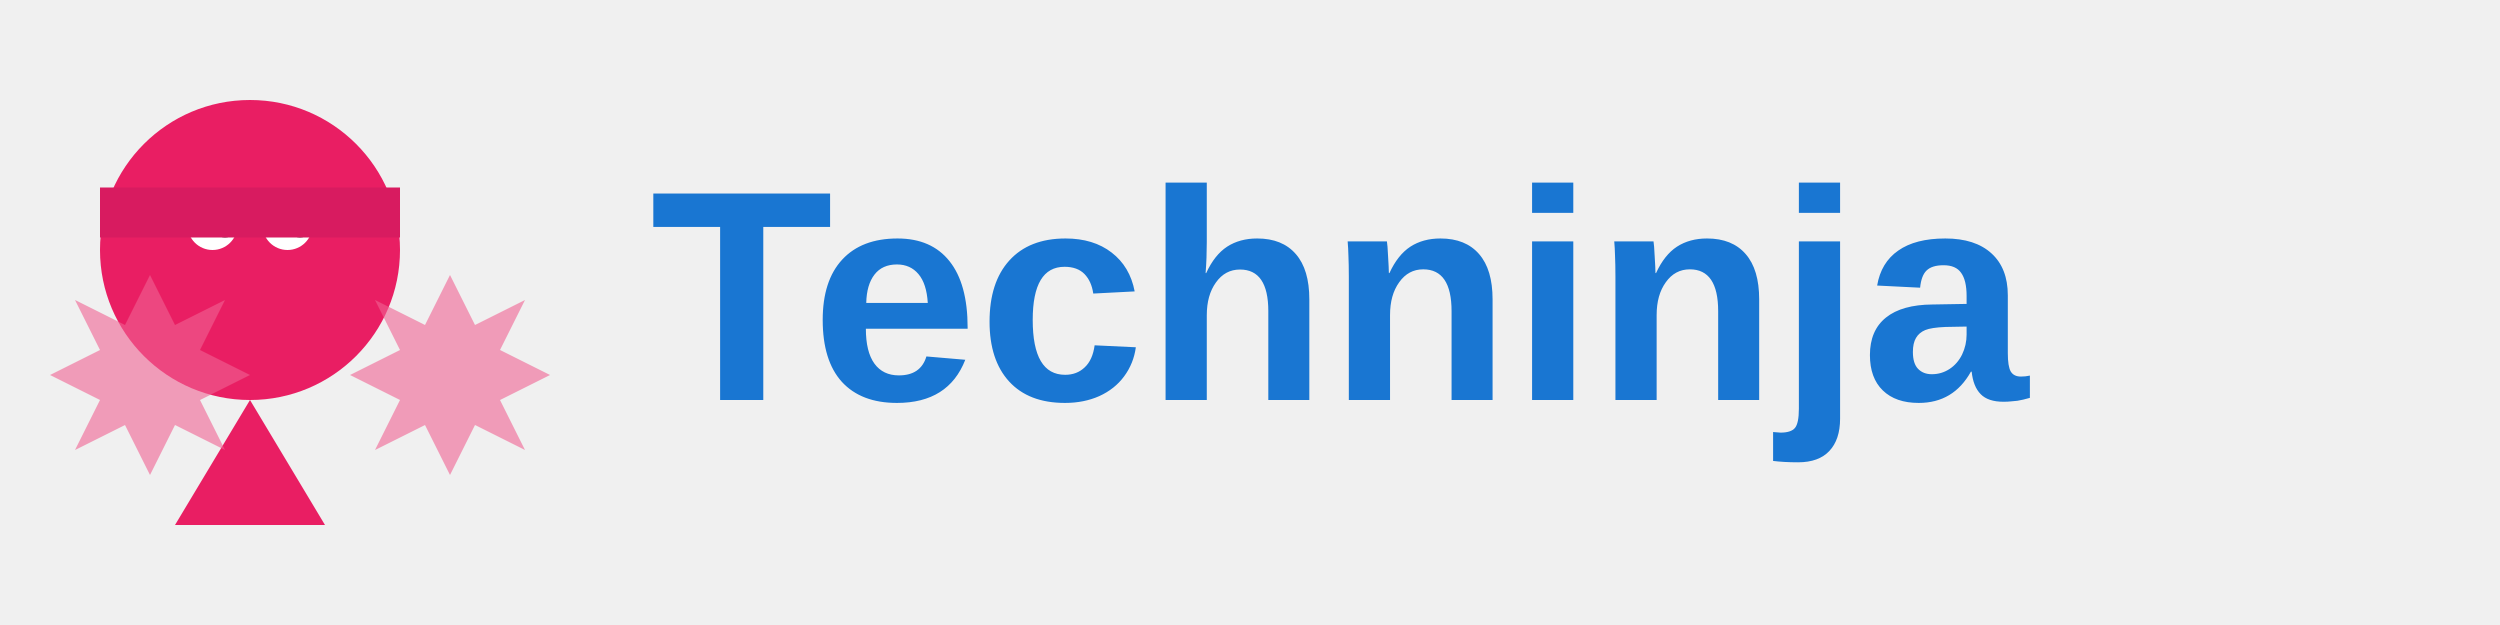
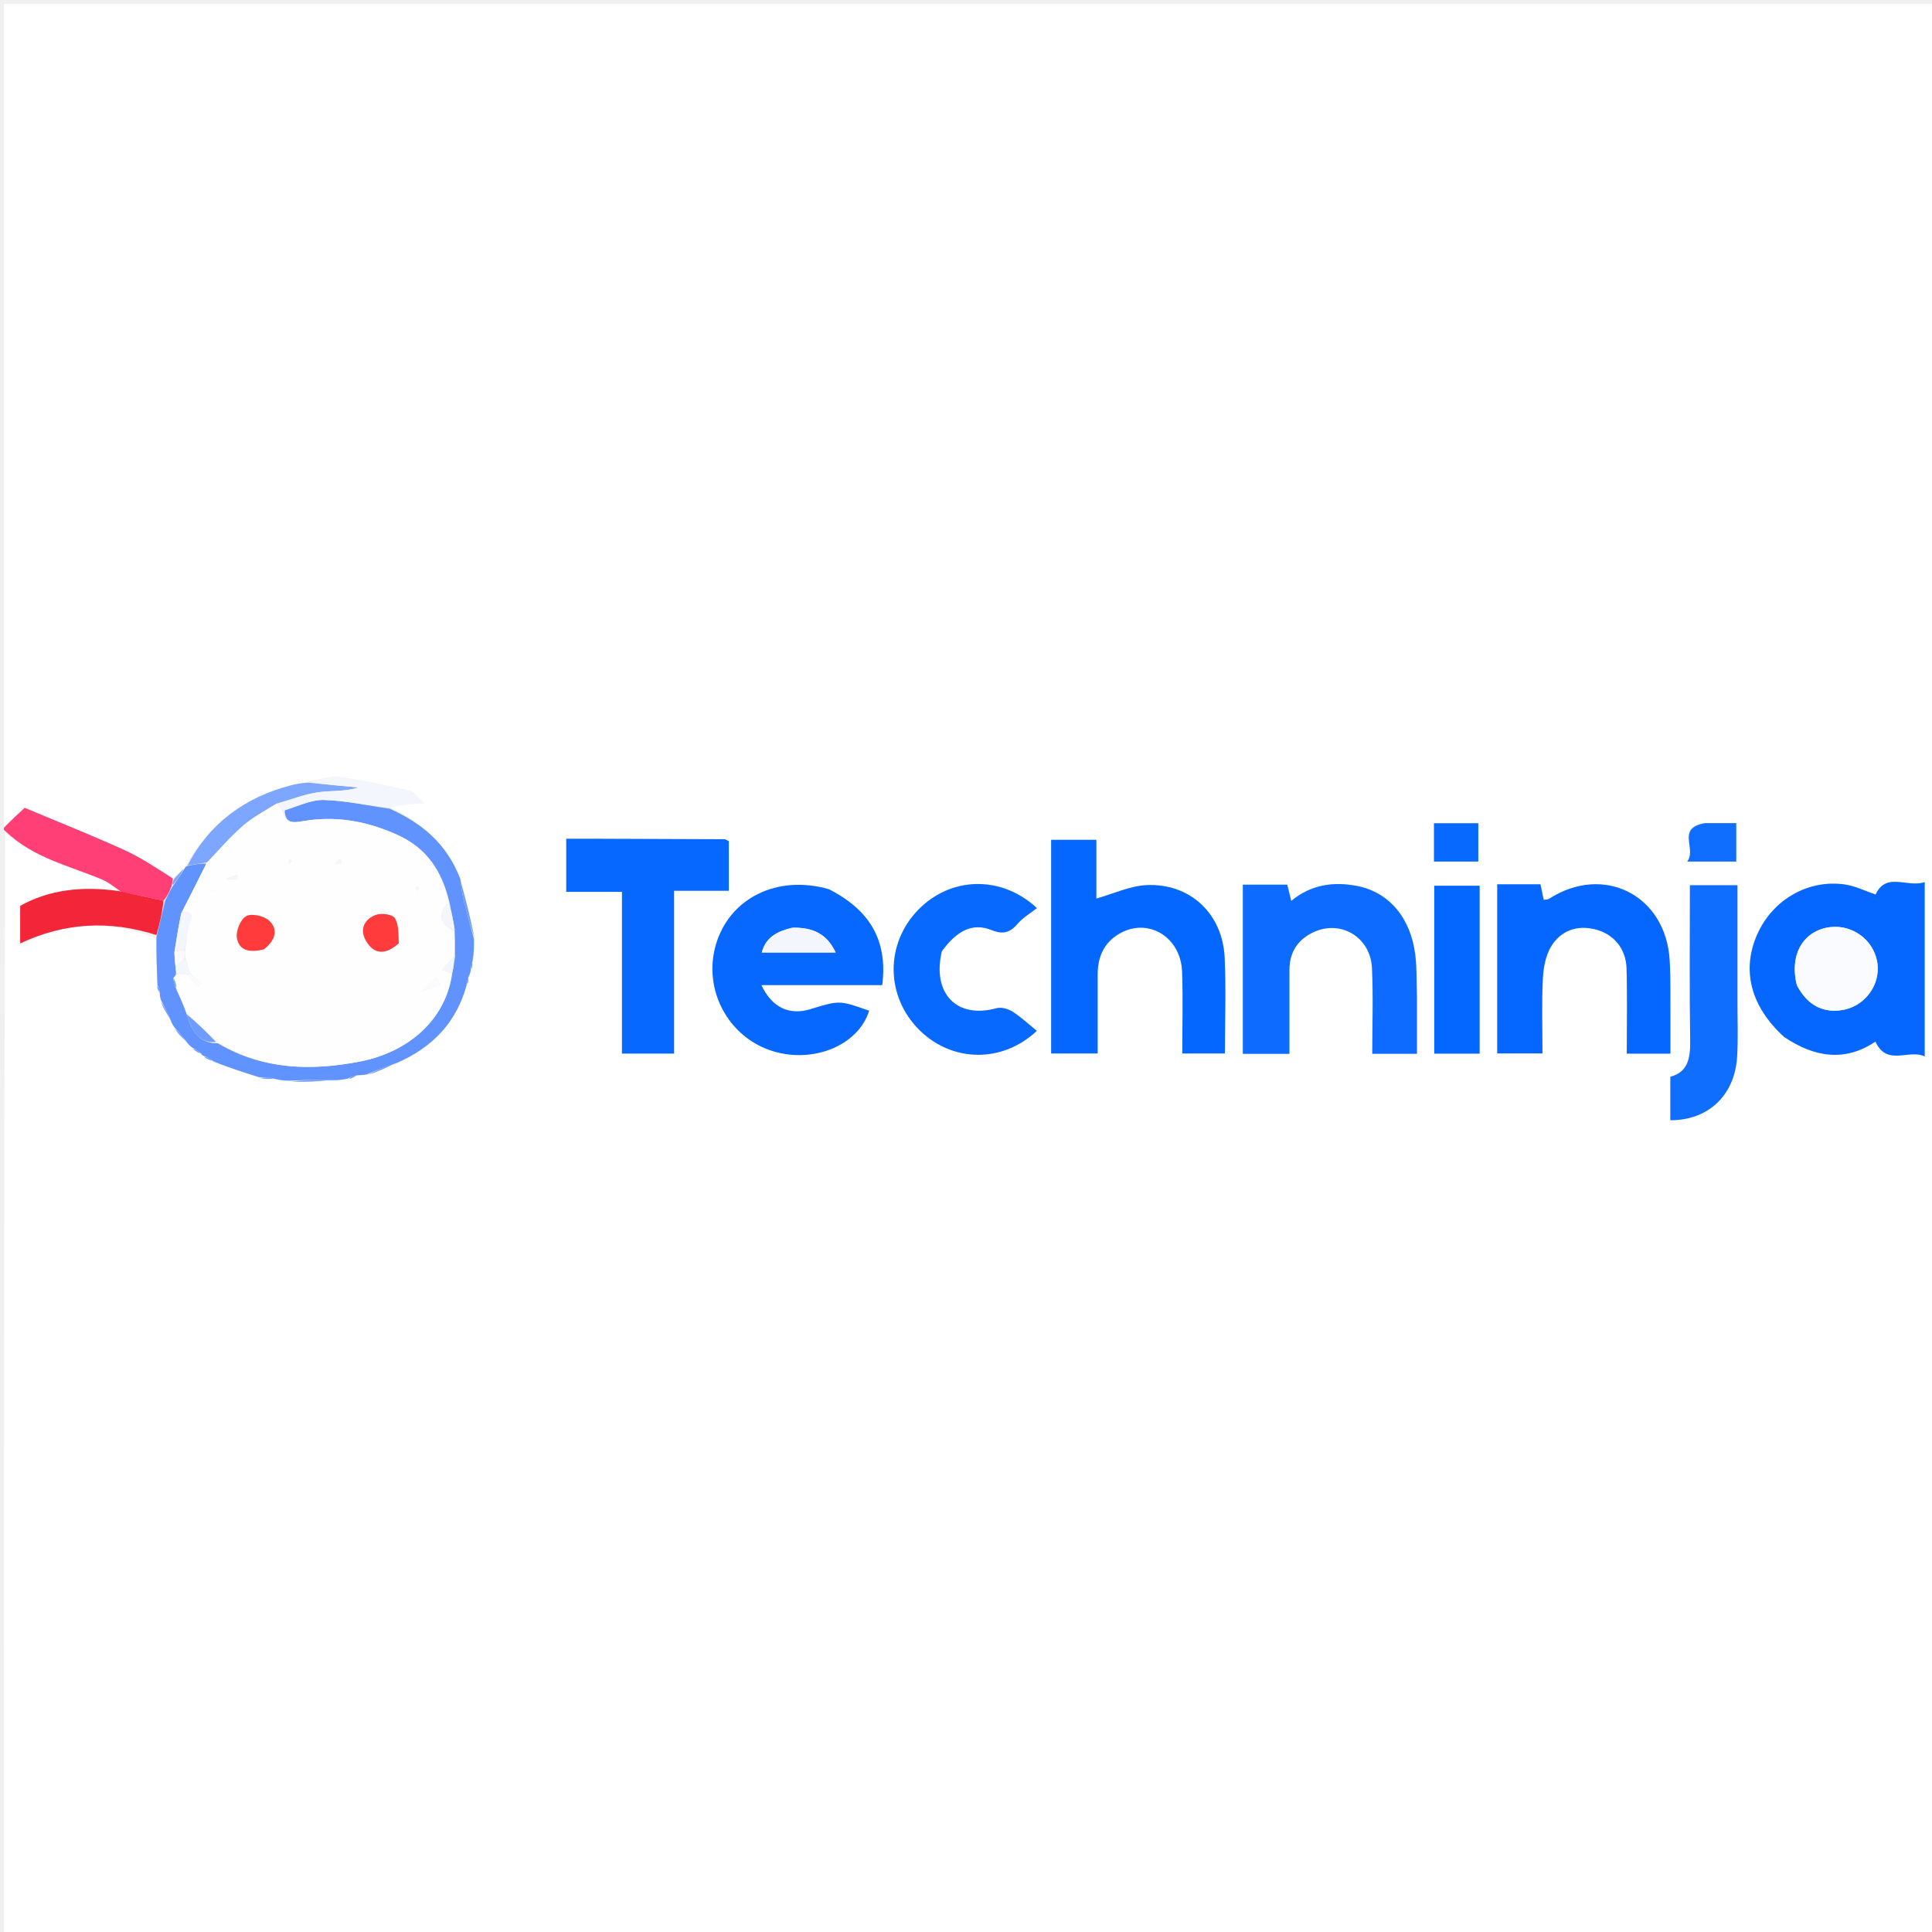
- <svg xmlns="http://www.w3.org/2000/svg" width="200" height="50" viewBox="0 0 200 50" fill="none">
-   <g id="ninja">
-     <circle cx="20" cy="20" r="12" fill="#E91E63" />
-     <circle cx="17" cy="18" r="2" fill="white" />
-     <circle cx="23" cy="18" r="2" fill="white" />
-     <circle cx="18" cy="18" r="1" fill="#333" />
-     <circle cx="24" cy="18" r="1" fill="#333" />
-     <rect x="8" y="15" width="24" height="4" fill="#D81B60" />
-     <path d="M20 32 L14 42 L26 42 Z" fill="#E91E63" />
-     <path d="M8 28 L4 30 L8 32 L6 36 L10 34 L12 38 L14 34 L18 36 L16 32 L20 30 L16 28 L18 24 L14 26 L12 22 L10 26 L6 24 Z" fill="#F06292" opacity="0.6" />
-     <path d="M32 28 L28 30 L32 32 L30 36 L34 34 L36 38 L38 34 L42 36 L40 32 L44 30 L40 28 L42 24 L38 26 L36 22 L34 26 L30 24 Z" fill="#F06292" opacity="0.6" />
-   </g>
-   <text x="52" y="32" font-family="Arial, sans-serif" font-size="24" font-weight="bold" fill="#1976D2">Techninja</text>
+ <svg xmlns="http://www.w3.org/2000/svg" version="1.1" id="Layer_1" x="0px" y="0px" width="100%" viewBox="0 0 500 500" enable-background="new 0 0 500 500" xml:space="preserve">
+   <path fill="#FFFFFF" opacity="1" stroke="none" d=" M1,214   C1,143.015 1,72.031 1,1.023   C167.616,1.023 334.231,1.023 500.923,1.023   C500.923,167.58 500.923,334.159 500.923,500.87   C334.456,500.87 167.912,500.87 1,500.87   C1,405.977 1,310.954 1.338,215.513   C8.499,221.964 17.744,224.012 26.258,227.542   C28.121,228.315 29.724,229.715 30.972,230.639   C21.38,229.234 12.668,230.249 5.218,234.444   C5.218,238.023 5.218,240.89 5.218,244.155   C16.735,238.744 28.387,238.107 40.257,242.753   C40.436,247.124 40.596,251.049 40.633,255.229   C40.746,255.964 40.98,256.444 41.208,257.286   C41.381,258.092 41.56,258.536 41.641,259.285   C42.375,261.029 43.207,262.467 44.108,264.201   C44.53,264.992 44.881,265.486 45.243,266.287   C46.185,267.595 47.116,268.596 48.218,269.831   C48.842,270.412 49.296,270.759 49.87,271.391   C50.663,272.081 51.336,272.487 52.132,273.005   C52.255,273.118 52.585,273.174 52.743,273.445   C53.605,274.073 54.31,274.429 55.315,274.995   C59.438,276.396 63.259,277.588 67.336,279.016   C68.734,279.278 69.875,279.304 71.405,279.493   C72.907,279.66 74.02,279.663 75.416,279.935   C79.093,280.04 82.488,279.877 86.305,279.77   C87.817,279.593 88.906,279.36 90.267,279.266   C91.214,279.022 91.891,278.637 92.871,278.311   C93.779,278.257 94.384,278.145 95.247,278.182   C97.848,277.294 100.191,276.256 102.88,275.212   C112.09,271.052 118.151,264.476 120.979,254.738   C121.234,254.028 121.272,253.499 121.488,252.66   C121.721,251.882 121.776,251.413 122.03,250.746   C122.266,250.022 122.304,249.496 122.525,248.576   C122.69,246.46 122.673,244.738 122.767,242.583   C121.651,237.264 120.426,232.377 119.19,227.146   C115.653,218.271 109.047,212.96 100.945,208.921   C103.586,208.335 106.148,208.123 109.621,207.835   C108.178,206.513 107.244,204.938 106.009,204.649   C100.001,203.242 93.947,201.919 87.836,201.122   C85.284,200.789 82.552,201.833 79.53,202.321   C77.863,202.673 76.557,202.914 75.276,203.247   C63.307,206.352 54.156,213.145 48.033,224.182   C47.924,224.333 47.832,224.695 47.55,224.835   C46.57,225.754 45.872,226.534 44.869,227.128   C40.418,224.588 36.42,221.908 32.095,219.949   C23.601,216.101 14.926,212.654 6.384,209.065   C5.014,210.321 3.007,212.16 1,214  M462.002,268.585   C469.717,273.757 477.589,274.79 485.358,269.571   C488.36,276.075 493.907,271.426 498.118,273.398   C498.118,258.081 498.118,243.542 498.118,228.288   C493.592,229.838 488.197,225.525 485.398,231.498   C482.725,230.597 480.155,229.29 477.453,228.9   C467.95,227.528 458.817,232.826 454.829,241.681   C450.645,250.971 453.012,260.436 462.002,268.585  M272.033,258.495   C272.033,263.257 272.033,268.018 272.033,272.636   C276.447,272.636 280.181,272.636 284.076,272.636   C284.076,265.61 284.082,258.951 284.074,252.293   C284.069,247.832 285.539,244.136 289.515,241.739   C296.952,237.256 305.637,242.364 305.934,251.585   C306.162,258.667 305.979,265.763 305.979,272.641   C310.129,272.641 313.54,272.641 317.011,272.641   C317.011,264.12 317.314,255.949 316.938,247.809   C316.412,236.423 307.898,228.473 296.606,229.074   C292.383,229.299 288.253,231.271 283.738,232.543   C283.738,227.723 283.738,222.476 283.738,217.35   C279.66,217.35 276.057,217.35 272.033,217.35   C272.033,230.911 272.033,244.204 272.033,258.495  M214.155,230.014   C201.182,226.284 188.852,232.423 185.297,244.381   C181.802,256.134 188.531,268.633 200.221,272.102   C210.8,275.242 222.223,270.375 224.924,261.576   C217.271,258.862 217.271,258.862 209.723,261.175   C204.285,262.842 199.772,260.765 197.054,254.947   C207.654,254.947 218.027,254.947 228.325,254.947   C229.744,243.576 225.326,235.646 214.155,230.014  M366.707,257.527   C366.577,254.035 366.701,250.511 366.268,247.057   C365.076,237.539 359.492,230.902 351.24,229.291   C345.151,228.102 339.314,228.898 334.172,233.147   C333.748,231.426 333.411,230.056 333.139,228.951   C329.007,228.951 325.285,228.951 321.641,228.951   C321.641,243.825 321.641,258.262 321.641,272.729   C325.706,272.729 329.455,272.729 333.705,272.729   C333.705,265.306 333.705,258.171 333.705,251.036   C333.704,246.37 335.939,243.052 340.091,241.178   C347.122,238.006 354.697,242.613 355.066,250.538   C355.411,257.942 355.14,265.375 355.14,272.718   C359.447,272.718 362.874,272.718 366.707,272.718   C366.707,267.788 366.707,263.152 366.707,257.527  M432.305,263.445   C432.251,258.455 432.404,253.452 432.106,248.476   C431.098,231.63 414.996,223.513 400.867,232.621   C400.505,232.854 399.955,232.796 399.509,232.871   C399.202,231.394 398.919,230.034 398.674,228.856   C394.658,228.856 391.05,228.856 387.478,228.856   C387.478,243.706 387.478,258.25 387.478,272.621   C391.582,272.621 395.31,272.621 399.189,272.621   C399.189,265.916 398.969,259.585 399.288,253.281   C399.434,250.404 400.023,247.195 401.507,244.82   C403.985,240.853 408.101,239.347 412.81,240.509   C417.594,241.691 420.801,245.469 420.949,250.606   C421.161,258.012 421.003,265.429 421.003,272.682   C425.22,272.682 428.629,272.682 432.304,272.682   C432.304,269.711 432.304,267.063 432.305,263.445  M154.57,217.07   C151.954,217.07 149.339,217.07 146.54,217.07   C146.54,221.812 146.54,226.021 146.54,230.815   C151.42,230.815 155.985,230.815 160.962,230.815   C160.962,245.135 160.962,258.872 160.962,272.664   C165.609,272.664 169.801,272.664 174.455,272.664   C174.455,258.593 174.455,244.864 174.455,230.531   C179.486,230.531 184.055,230.531 188.62,230.531   C188.62,225.807 188.62,221.701 188.62,217.705   C188.087,217.449 187.801,217.192 187.514,217.191   C176.861,217.136 166.207,217.105 154.57,217.07  M243.923,245.848   C247.729,240.723 251.789,238.765 256.602,240.701   C259.648,241.926 261.386,241.35 263.369,239.06   C264.741,237.475 266.654,236.358 268.352,235.01   C259.041,226.361 245.898,226.899 237.577,235.518   C229.07,244.331 229.193,257.802 237.86,266.493   C246.192,274.849 259.234,275.328 268.337,266.782   C266.243,265.088 264.291,263.237 262.063,261.818   C260.922,261.091 259.136,260.582 257.904,260.923   C247.718,263.745 241.148,257.251 243.923,245.848  M449.657,258.499   C449.657,248.737 449.657,238.974 449.657,229.097   C445.271,229.097 441.51,229.097 437.343,229.097   C437.343,242.654 437.215,255.953 437.415,269.247   C437.483,273.75 436.915,277.46 432.279,278.66   C432.279,282.721 432.279,286.329 432.279,289.915   C442.109,289.951 448.961,283.458 449.564,273.488   C449.844,268.84 449.64,264.162 449.657,258.499  M382.932,247.501   C382.932,241.409 382.932,235.317 382.932,229.23   C378.602,229.23 374.882,229.23 371.181,229.23   C371.181,243.934 371.181,258.301 371.181,272.677   C375.203,272.677 378.921,272.677 382.932,272.677   C382.932,264.403 382.932,256.452 382.932,247.501  M440.754,213.033   C433.7,214.376 439.205,219.642 436.644,222.974   C441.605,222.974 445.483,222.974 449.343,222.974   C449.343,219.58 449.343,216.499 449.343,213.032   C446.579,213.032 444.124,213.032 440.754,213.033  M376.493,213.05   C374.731,213.05 372.969,213.05 371.112,213.05   C371.112,216.733 371.112,219.811 371.112,222.969   C375.093,222.969 378.834,222.969 382.581,222.969   C382.581,219.606 382.581,216.534 382.581,213.05   C380.667,213.05 379.046,213.05 376.493,213.05  z" />
+   <path fill="#FF3F75" opacity="1" stroke="none" d=" M1,214.25   C3.007,212.16 5.014,210.321 6.384,209.065   C14.926,212.654 23.601,216.101 32.095,219.949   C36.42,221.908 40.418,224.588 44.699,227.346   C44.688,228.192 44.542,228.636 44.355,229.399   C43.786,230.865 43.259,232.012 42.305,233.081   C38.401,232.278 34.924,231.552 31.446,230.825   C29.724,229.715 28.121,228.315 26.258,227.542   C17.744,224.012 8.499,221.964 1.338,215.048   C1,215 1,214.5 1,214.25  z" />
+   <path fill="#0567FF" opacity="1" stroke="none" d=" M461.722,268.356   C453.012,260.436 450.645,250.971 454.829,241.681   C458.817,232.826 467.95,227.528 477.453,228.9   C480.155,229.29 482.725,230.597 485.398,231.498   C488.197,225.525 493.592,229.838 498.118,228.288   C498.118,243.542 498.118,258.081 498.118,273.398   C493.907,271.426 488.36,276.075 485.358,269.571   C477.589,274.79 469.717,273.757 461.722,268.356  M465.075,255.117   C467.491,259.635 471.128,262.123 476.369,261.459   C482.497,260.682 486.791,254.92 485.828,249.045   C484.814,242.866 478.752,238.784 472.575,240.122   C466.357,241.469 463.158,247.368 465.075,255.117  z" />
+   <path fill="#0467FF" opacity="1" stroke="none" d=" M272.033,257.996   C272.033,244.204 272.033,230.911 272.033,217.35   C276.057,217.35 279.66,217.35 283.738,217.35   C283.738,222.476 283.738,227.723 283.738,232.543   C288.253,231.271 292.383,229.299 296.606,229.074   C307.898,228.473 316.412,236.423 316.938,247.809   C317.314,255.949 317.011,264.12 317.011,272.641   C313.54,272.641 310.129,272.641 305.979,272.641   C305.979,265.763 306.162,258.667 305.934,251.585   C305.637,242.364 296.952,237.256 289.515,241.739   C285.539,244.136 284.069,247.832 284.074,252.293   C284.082,258.951 284.076,265.61 284.076,272.636   C280.181,272.636 276.447,272.636 272.033,272.636   C272.033,268.018 272.033,263.257 272.033,257.996  z" />
+   <path fill="#0668FF" opacity="1" stroke="none" d=" M214.536,230.137   C225.326,235.646 229.744,243.576 228.325,254.947   C218.027,254.947 207.654,254.947 197.054,254.947   C199.772,260.765 204.285,262.842 209.723,261.175   C217.271,258.862 217.271,258.862 224.924,261.576   C222.223,270.375 210.8,275.242 200.221,272.102   C188.531,268.633 181.802,256.134 185.297,244.381   C188.852,232.423 201.182,226.284 214.536,230.137  M204.906,240.105   C201.304,240.991 198.2,242.448 197.147,246.511   C203.59,246.511 209.721,246.511 216.272,246.511   C213.97,241.6 210.327,240.012 204.906,240.105  z" />
+   <path fill="#0D6CFF" opacity="1" stroke="none" d=" M366.707,258.021   C366.707,263.152 366.707,267.788 366.707,272.718   C362.874,272.718 359.447,272.718 355.14,272.718   C355.14,265.375 355.411,257.942 355.066,250.538   C354.697,242.613 347.122,238.006 340.091,241.178   C335.939,243.052 333.704,246.37 333.705,251.036   C333.705,258.171 333.705,265.306 333.705,272.729   C329.455,272.729 325.706,272.729 321.641,272.729   C321.641,258.262 321.641,243.825 321.641,228.951   C325.285,228.951 329.007,228.951 333.139,228.951   C333.411,230.056 333.748,231.426 334.172,233.147   C339.314,228.898 345.151,228.102 351.24,229.291   C359.492,230.902 365.076,237.539 366.268,247.057   C366.701,250.511 366.577,254.035 366.707,258.021  z" />
+   <path fill="#0567FF" opacity="1" stroke="none" d=" M432.305,263.93   C432.304,267.063 432.304,269.711 432.304,272.682   C428.629,272.682 425.22,272.682 421.003,272.682   C421.003,265.429 421.161,258.012 420.949,250.606   C420.801,245.469 417.594,241.691 412.81,240.509   C408.101,239.347 403.985,240.853 401.507,244.82   C400.023,247.195 399.434,250.404 399.288,253.281   C398.969,259.585 399.189,265.916 399.189,272.621   C395.31,272.621 391.582,272.621 387.478,272.621   C387.478,258.25 387.478,243.706 387.478,228.856   C391.05,228.856 394.658,228.856 398.674,228.856   C398.919,230.034 399.202,231.394 399.509,232.871   C399.955,232.796 400.505,232.854 400.867,232.621   C414.996,223.513 431.098,231.63 432.106,248.476   C432.404,253.452 432.251,258.455 432.305,263.93  z" />
+   <path fill="#0668FF" opacity="1" stroke="none" d=" M155.062,217.07   C166.207,217.105 176.861,217.136 187.514,217.191   C187.801,217.192 188.087,217.449 188.62,217.705   C188.62,221.701 188.62,225.807 188.62,230.531   C184.055,230.531 179.486,230.531 174.455,230.531   C174.455,244.864 174.455,258.593 174.455,272.664   C169.801,272.664 165.609,272.664 160.962,272.664   C160.962,258.872 160.962,245.135 160.962,230.815   C155.985,230.815 151.42,230.815 146.54,230.815   C146.54,226.021 146.54,221.812 146.54,217.07   C149.339,217.07 151.954,217.07 155.062,217.07  z" />
+   <path fill="#0869FF" opacity="1" stroke="none" d=" M243.738,246.209   C241.148,257.251 247.718,263.745 257.904,260.923   C259.136,260.582 260.922,261.091 262.063,261.818   C264.291,263.237 266.243,265.088 268.337,266.782   C259.234,275.328 246.192,274.849 237.86,266.493   C229.193,257.802 229.07,244.331 237.577,235.518   C245.898,226.899 259.041,226.361 268.352,235.01   C266.654,236.358 264.741,237.475 263.369,239.06   C261.386,241.35 259.648,241.926 256.602,240.701   C251.789,238.765 247.729,240.723 243.738,246.209  z" />
+   <path fill="#6193FF" opacity="1" stroke="none" d=" M42.732,233.159   C43.259,232.012 43.786,230.865 44.695,229.371   C45.996,227.58 46.914,226.138 47.832,224.695   C47.832,224.695 47.924,224.333 48.422,224.116   C50.469,223.658 52.018,223.418 53.405,223.502   C51.207,227.882 49.17,231.937 46.904,236.321   C46.189,239.77 45.703,242.89 45.128,246.366   C45.171,247.91 45.303,249.099 45.437,250.566   C45.511,251.207 45.583,251.57 45.511,252.204   C45.261,252.653 45.157,252.83 44.835,253.138   C44.935,254.187 45.254,255.105 45.753,256.333   C46.762,258.495 47.591,260.348 48.282,262.463   C49.549,266.464 51.134,270.007 56.376,270.006   C68.12,276.927 80.424,277.137 92.964,274.762   C106.305,272.236 115.567,263.259 117.068,251.699   C117.383,250.25 117.524,249.109 117.762,247.543   C117.764,245.091 117.67,243.065 117.671,240.65   C117.305,238.165 116.845,236.069 116.351,233.63   C114.427,225.506 110.588,219.582 102.821,216.061   C94.792,212.422 86.745,211.049 78.153,212.554   C75.791,212.967 73.781,213.055 73.689,209.733   C77.276,208.608 80.578,206.929 83.823,207.032   C89.523,207.212 95.188,208.482 100.867,209.296   C109.047,212.96 115.653,218.271 119.157,227.588   C119.436,229.972 119.663,231.589 120.056,233.166   C120.877,236.46 121.784,239.733 122.656,243.015   C122.673,244.738 122.69,246.46 122.306,248.649   C121.88,249.725 121.856,250.335 121.832,250.944   C121.776,251.413 121.721,251.882 121.276,252.735   C120.845,253.719 120.804,254.319 120.764,254.919   C118.151,264.476 112.09,271.052 102.477,275.168   C99.482,276.097 97.235,277.065 94.988,278.032   C94.384,278.145 93.779,278.257 92.563,278.25   C91.299,278.463 90.647,278.795 89.996,279.127   C88.906,279.36 87.817,279.593 85.998,279.536   C81.89,279.386 78.512,279.526 75.134,279.666   C74.02,279.663 72.907,279.66 71.29,279.232   C69.551,278.798 68.316,278.789 67.08,278.779   C63.259,277.588 59.438,276.396 55.242,274.668   C54.107,273.812 53.346,273.493 52.585,273.174   C52.585,273.174 52.255,273.118 52.075,272.677   C51.18,271.861 50.465,271.484 49.75,271.107   C49.296,270.759 48.842,270.412 48.202,269.512   C47.088,267.967 46.161,266.974 45.233,265.981   C44.881,265.486 44.53,264.992 44.098,263.864   C43.259,261.813 42.499,260.396 41.738,258.979   C41.56,258.536 41.381,258.092 41.388,257.143   C41.301,256.083 41.028,255.528 40.755,254.974   C40.596,251.049 40.436,247.124 40.493,242.436   C41.384,238.835 42.058,235.997 42.732,233.159  z" />
+   <path fill="#106EFF" opacity="1" stroke="none" d=" M449.656,258.998   C449.64,264.162 449.844,268.84 449.564,273.488   C448.961,283.458 442.109,289.951 432.279,289.915   C432.279,286.329 432.279,282.721 432.279,278.66   C436.915,277.46 437.483,273.75 437.415,269.247   C437.215,255.953 437.343,242.654 437.343,229.097   C441.51,229.097 445.271,229.097 449.657,229.097   C449.657,238.974 449.657,248.737 449.656,258.998  z" />
+   <path fill="#0467FF" opacity="1" stroke="none" d=" M382.932,248.001   C382.932,256.452 382.932,264.403 382.932,272.677   C378.921,272.677 375.203,272.677 371.181,272.677   C371.181,258.301 371.181,243.934 371.181,229.23   C374.882,229.23 378.602,229.23 382.932,229.23   C382.932,235.317 382.932,241.409 382.932,248.001  z" />
+   <path fill="#F32539" opacity="1" stroke="none" d=" M42.305,233.081   C42.058,235.997 41.384,238.835 40.473,241.99   C28.387,238.107 16.735,238.744 5.218,244.155   C5.218,240.89 5.218,238.023 5.218,234.444   C12.668,230.249 21.38,229.234 30.972,230.639   C34.924,231.552 38.401,232.278 42.305,233.081  z" />
+   <path fill="#7CA6FF" opacity="1" stroke="none" d=" M53.566,223.177   C52.018,223.418 50.469,223.658 48.531,223.965   C54.156,213.145 63.307,206.352 75.276,203.247   C76.557,202.914 77.863,202.673 79.869,202.548   C84.65,203.066 88.718,203.427 92.786,203.788   C89.221,204.936 85.701,204.551 82.307,205.042   C78.796,205.55 75.408,206.907 71.617,207.955   C68.425,209.918 65.351,211.554 62.798,213.787   C59.503,216.667 56.624,220.025 53.566,223.177  z" />
+   <path fill="#F3F6FD" opacity="1" stroke="none" d=" M71.967,207.893   C75.408,206.907 78.796,205.55 82.307,205.042   C85.701,204.551 89.221,204.936 92.786,203.788   C88.718,203.427 84.65,203.066 80.242,202.479   C82.552,201.833 85.284,200.789 87.836,201.122   C93.947,201.919 100.001,203.242 106.009,204.649   C107.244,204.938 108.178,206.513 109.621,207.835   C106.148,208.123 103.586,208.335 100.945,208.921   C95.188,208.482 89.523,207.212 83.823,207.032   C80.578,206.929 77.276,208.608 73.43,209.651   C72.563,209.177 72.265,208.535 71.967,207.893  z" />
+   <path fill="#106EFF" opacity="1" stroke="none" d=" M441.212,213.033   C444.124,213.032 446.579,213.032 449.343,213.032   C449.343,216.499 449.343,219.58 449.343,222.974   C445.483,222.974 441.605,222.974 436.644,222.974   C439.205,219.642 433.7,214.376 441.212,213.033  z" />
+   <path fill="#0869FF" opacity="1" stroke="none" d=" M376.96,213.05   C379.046,213.05 380.667,213.05 382.581,213.05   C382.581,216.534 382.581,219.606 382.581,222.969   C378.834,222.969 375.093,222.969 371.112,222.969   C371.112,219.811 371.112,216.733 371.112,213.05   C372.969,213.05 374.731,213.05 376.96,213.05  z" />
+   <path fill="#6E9CFF" opacity="1" stroke="none" d=" M122.767,242.583   C121.784,239.733 120.877,236.46 120.056,233.166   C119.663,231.589 119.436,229.972 119.167,227.931   C120.426,232.377 121.651,237.264 122.767,242.583  z" />
+   <path fill="#6E9CFF" opacity="1" stroke="none" d=" M75.416,279.935   C78.512,279.526 81.89,279.386 85.575,279.48   C82.488,279.877 79.093,280.04 75.416,279.935  z" />
+   <path fill="#6E9CFF" opacity="1" stroke="none" d=" M95.247,278.182   C97.235,277.065 99.482,276.097 102.131,275.174   C100.191,276.256 97.848,277.294 95.247,278.182  z" />
+   <path fill="#7CA6FF" opacity="1" stroke="none" d=" M47.55,224.835   C46.914,226.138 45.996,227.58 44.737,229.051   C44.542,228.636 44.688,228.192 45.003,227.531   C45.872,226.534 46.57,225.754 47.55,224.835  z" />
+   <path fill="#6E9CFF" opacity="1" stroke="none" d=" M41.641,259.285   C42.499,260.396 43.259,261.813 44.028,263.568   C43.207,262.467 42.375,261.029 41.641,259.285  z" />
+   <path fill="#6E9CFF" opacity="1" stroke="none" d=" M45.243,266.287   C46.161,266.974 47.088,267.967 48.031,269.279   C47.116,268.596 46.185,267.595 45.243,266.287  z" />
+   <path fill="#6E9CFF" opacity="1" stroke="none" d=" M67.336,279.016   C68.316,278.789 69.551,278.798 70.902,279.068   C69.875,279.304 68.734,279.278 67.336,279.016  z" />
+   <path fill="#6E9CFF" opacity="1" stroke="none" d=" M52.743,273.445   C53.346,273.493 54.107,273.812 54.941,274.459   C54.31,274.429 53.605,274.073 52.743,273.445  z" />
+   <path fill="#6E9CFF" opacity="1" stroke="none" d=" M40.633,255.229   C41.028,255.528 41.301,256.083 41.394,256.78   C40.98,256.444 40.746,255.964 40.633,255.229  z" />
+   <path fill="#6E9CFF" opacity="1" stroke="none" d=" M90.267,279.266   C90.647,278.795 91.299,278.463 92.259,278.192   C91.891,278.637 91.214,279.022 90.267,279.266  z" />
+   <path fill="#6E9CFF" opacity="1" stroke="none" d=" M49.87,271.391   C50.465,271.484 51.18,271.861 51.952,272.565   C51.336,272.487 50.663,272.081 49.87,271.391  z" />
+   <path fill="#6E9CFF" opacity="1" stroke="none" d=" M120.979,254.738   C120.804,254.319 120.845,253.719 121.098,253.044   C121.272,253.499 121.234,254.028 120.979,254.738  z" />
+   <path fill="#6E9CFF" opacity="1" stroke="none" d=" M122.03,250.746   C121.856,250.335 121.88,249.725 122.123,249.042   C122.304,249.496 122.266,250.022 122.03,250.746  z" />
+   <path fill="#F9FBFE" opacity="1" stroke="none" d=" M464.958,254.751   C463.158,247.368 466.357,241.469 472.575,240.122   C478.752,238.784 484.814,242.866 485.828,249.045   C486.791,254.92 482.497,260.682 476.369,261.459   C471.128,262.123 467.491,259.635 464.958,254.751  z" />
+   <path fill="#F3F6FD" opacity="1" stroke="none" d=" M205.307,240.075   C210.327,240.012 213.97,241.6 216.272,246.511   C209.721,246.511 203.59,246.511 197.147,246.511   C198.2,242.448 201.304,240.991 205.307,240.075  z" />
+   <path fill="#FEFEFE" opacity="1" stroke="none" d=" M71.617,207.955   C72.265,208.535 72.563,209.177 73.12,209.901   C73.781,213.055 75.791,212.967 78.153,212.554   C86.745,211.049 94.792,212.422 102.821,216.061   C110.588,219.582 114.427,225.506 116.062,233.705   C113.02,236.264 113.743,239.091 117.577,241.039   C117.67,243.065 117.764,245.091 117.421,247.555   C116.111,249.001 115.236,250.009 114.361,251.017   C115.205,251.347 116.05,251.677 116.895,252.007   C115.567,263.259 106.305,272.236 92.964,274.762   C80.424,277.137 68.12,276.927 56.24,269.705   C53.306,266.967 50.863,264.584 48.42,262.2   C47.591,260.348 46.762,258.495 45.844,255.941   C45.521,254.495 45.287,253.751 45.052,253.007   C45.157,252.83 45.261,252.653 45.926,252.228   C47.305,252.018 48.122,252.057 48.994,252.416   C49.746,253.672 50.444,254.608 51.143,255.543   C51.511,255.202 51.879,254.861 52.248,254.519   C51.197,253.66 50.147,252.8 49.071,251.594   C48.696,250.16 48.346,249.073 47.998,247.655   C47.999,246.882 47.998,246.44 48,245.58   C48.353,243.068 48.359,240.835 49.14,238.918   C50.129,236.488 49.343,235.912 47.133,235.992   C49.17,231.937 51.207,227.882 53.405,223.502   C56.624,220.025 59.503,216.667 62.798,213.787   C65.351,211.554 68.425,209.918 71.617,207.955  M68.659,245.495   C71.229,243.373 72.12,240.593 69.651,238.266   C68.34,237.03 65.124,236.313 63.724,237.088   C62.258,237.9 61.023,240.927 61.311,242.725   C61.866,246.183 64.887,246.564 68.659,245.495  M103.436,243.794   C103.081,241.691 103.235,239.263 102.178,237.608   C101.559,236.639 98.786,236.254 97.375,236.742   C94.268,237.819 93.007,240.52 94.71,243.486   C96.82,247.159 99.856,247.117 103.436,243.794  M109.348,256.532   C110.891,255.963 112.433,255.394 113.976,254.824   C113.621,254.227 113.266,253.63 112.911,253.033   C111.822,254.011 110.732,254.989 109.348,256.532  M58.438,227.621   C59.491,227.621 60.544,227.621 61.597,227.621   C61.513,227.185 61.429,226.749 61.345,226.312   C60.513,226.594 59.68,226.876 58.438,227.621  M86.873,223.74   C87.43,223.599 87.986,223.459 88.543,223.319   C88.349,222.953 88.154,222.587 87.96,222.221   C87.451,222.579 86.942,222.937 86.873,223.74  M74.705,223.588   C74.999,223.37 75.294,223.152 75.588,222.934   C75.409,222.746 75.23,222.558 75.05,222.371   C74.818,222.655 74.586,222.939 74.705,223.588  M108.209,230.618   C108.258,230.26 108.307,229.902 108.355,229.543   C108.099,229.541 107.843,229.539 107.586,229.537   C107.626,229.896 107.665,230.255 108.209,230.618  M55.219,230.206   C55.032,230.349 54.846,230.492 54.659,230.634   C54.92,230.601 55.181,230.567 55.219,230.206  M104.52,228.4   C104.52,228.4 104.598,228.524 104.52,228.4  z" />
+   <path fill="#F3F6FD" opacity="1" stroke="none" d=" M46.904,236.321   C49.343,235.912 50.129,236.488 49.14,238.918   C48.359,240.835 48.353,243.068 47.651,245.581   C46.606,246.004 45.912,246.007 45.218,246.01   C45.703,242.89 46.189,239.77 46.904,236.321  z" />
+   <path fill="#6E9CFF" opacity="1" stroke="none" d=" M48.282,262.463   C50.863,264.584 53.306,266.967 55.884,269.651   C51.134,270.007 49.549,266.464 48.282,262.463  z" />
+   <path fill="#F3F6FD" opacity="1" stroke="none" d=" M117.671,240.65   C113.743,239.091 113.02,236.264 116.096,234.047   C116.845,236.069 117.305,238.165 117.671,240.65  z" />
+   <path fill="#F3F6FD" opacity="1" stroke="none" d=" M117.068,251.699   C116.05,251.677 115.205,251.347 114.361,251.017   C115.236,250.009 116.111,249.001 117.326,247.981   C117.524,249.109 117.383,250.25 117.068,251.699  z" />
+   <path fill="#F9FBFE" opacity="1" stroke="none" d=" M45.128,246.366   C45.912,246.007 46.606,246.004 47.649,245.999   C47.998,246.44 47.999,246.882 47.715,247.853   C46.766,249.018 46.101,249.653 45.436,250.288   C45.303,249.099 45.171,247.91 45.128,246.366  z" />
+   <path fill="#F3F6FD" opacity="1" stroke="none" d=" M45.437,250.566   C46.101,249.653 46.766,249.018 47.714,248.184   C48.346,249.073 48.696,250.16 49.03,251.631   C49.014,252.014 48.94,252.096 48.94,252.096   C48.122,252.057 47.305,252.018 46.071,251.956   C45.583,251.57 45.511,251.207 45.437,250.566  z" />
+   <path fill="#6E9CFF" opacity="1" stroke="none" d=" M44.835,253.138   C45.287,253.751 45.521,254.495 45.664,255.631   C45.254,255.105 44.935,254.187 44.835,253.138  z" />
+   <path fill="#FF3B3B" opacity="1" stroke="none" d=" M68.307,245.686   C64.887,246.564 61.866,246.183 61.311,242.725   C61.023,240.927 62.258,237.9 63.724,237.088   C65.124,236.313 68.34,237.03 69.651,238.266   C72.12,240.593 71.229,243.373 68.307,245.686  z" />
+   <path fill="#FF3B3B" opacity="1" stroke="none" d=" M103.2,244.126   C99.856,247.117 96.82,247.159 94.71,243.486   C93.007,240.52 94.268,237.819 97.375,236.742   C98.786,236.254 101.559,236.639 102.178,237.608   C103.235,239.263 103.081,241.691 103.2,244.126  z" />
+   <path fill="#F9FBFE" opacity="1" stroke="none" d=" M109.495,256.25   C110.732,254.989 111.822,254.011 112.911,253.033   C113.266,253.63 113.621,254.227 113.976,254.824   C112.433,255.394 110.891,255.963 109.495,256.25  z" />
+   <path fill="#F3F6FD" opacity="1" stroke="none" d=" M58.642,227.39   C59.68,226.876 60.513,226.594 61.345,226.312   C61.429,226.749 61.513,227.185 61.597,227.621   C60.544,227.621 59.491,227.621 58.642,227.39  z" />
+   <path fill="#F9FBFE" opacity="1" stroke="none" d=" M49.055,251.977   C50.147,252.8 51.197,253.66 52.248,254.519   C51.879,254.861 51.511,255.202 51.143,255.543   C50.444,254.608 49.746,253.672 48.994,252.416   C48.94,252.096 49.014,252.014 49.055,251.977  z" />
+   <path fill="#F3F6FD" opacity="1" stroke="none" d=" M86.653,223.517   C86.942,222.937 87.451,222.579 87.96,222.221   C88.154,222.587 88.349,222.953 88.543,223.319   C87.986,223.459 87.43,223.599 86.653,223.517  z" />
+   <path fill="#F3F6FD" opacity="1" stroke="none" d=" M74.529,223.406   C74.586,222.939 74.818,222.655 75.05,222.371   C75.23,222.558 75.409,222.746 75.588,222.934   C75.294,223.152 74.999,223.37 74.529,223.406  z" />
+   <path fill="#F3F6FD" opacity="1" stroke="none" d=" M107.956,230.616   C107.665,230.255 107.626,229.896 107.586,229.537   C107.843,229.539 108.099,229.541 108.355,229.543   C108.307,229.902 108.258,230.26 107.956,230.616  z" />
+   <path fill="#F3F6FD" opacity="1" stroke="none" d=" M55.33,230.37   C55.181,230.567 54.92,230.601 54.659,230.634   C54.846,230.492 55.032,230.349 55.33,230.37  z" />
+   <path fill="#F3F6FD" opacity="1" stroke="none" d=" M104.559,228.462   C104.598,228.524 104.52,228.4 104.559,228.462  z" />
</svg>
